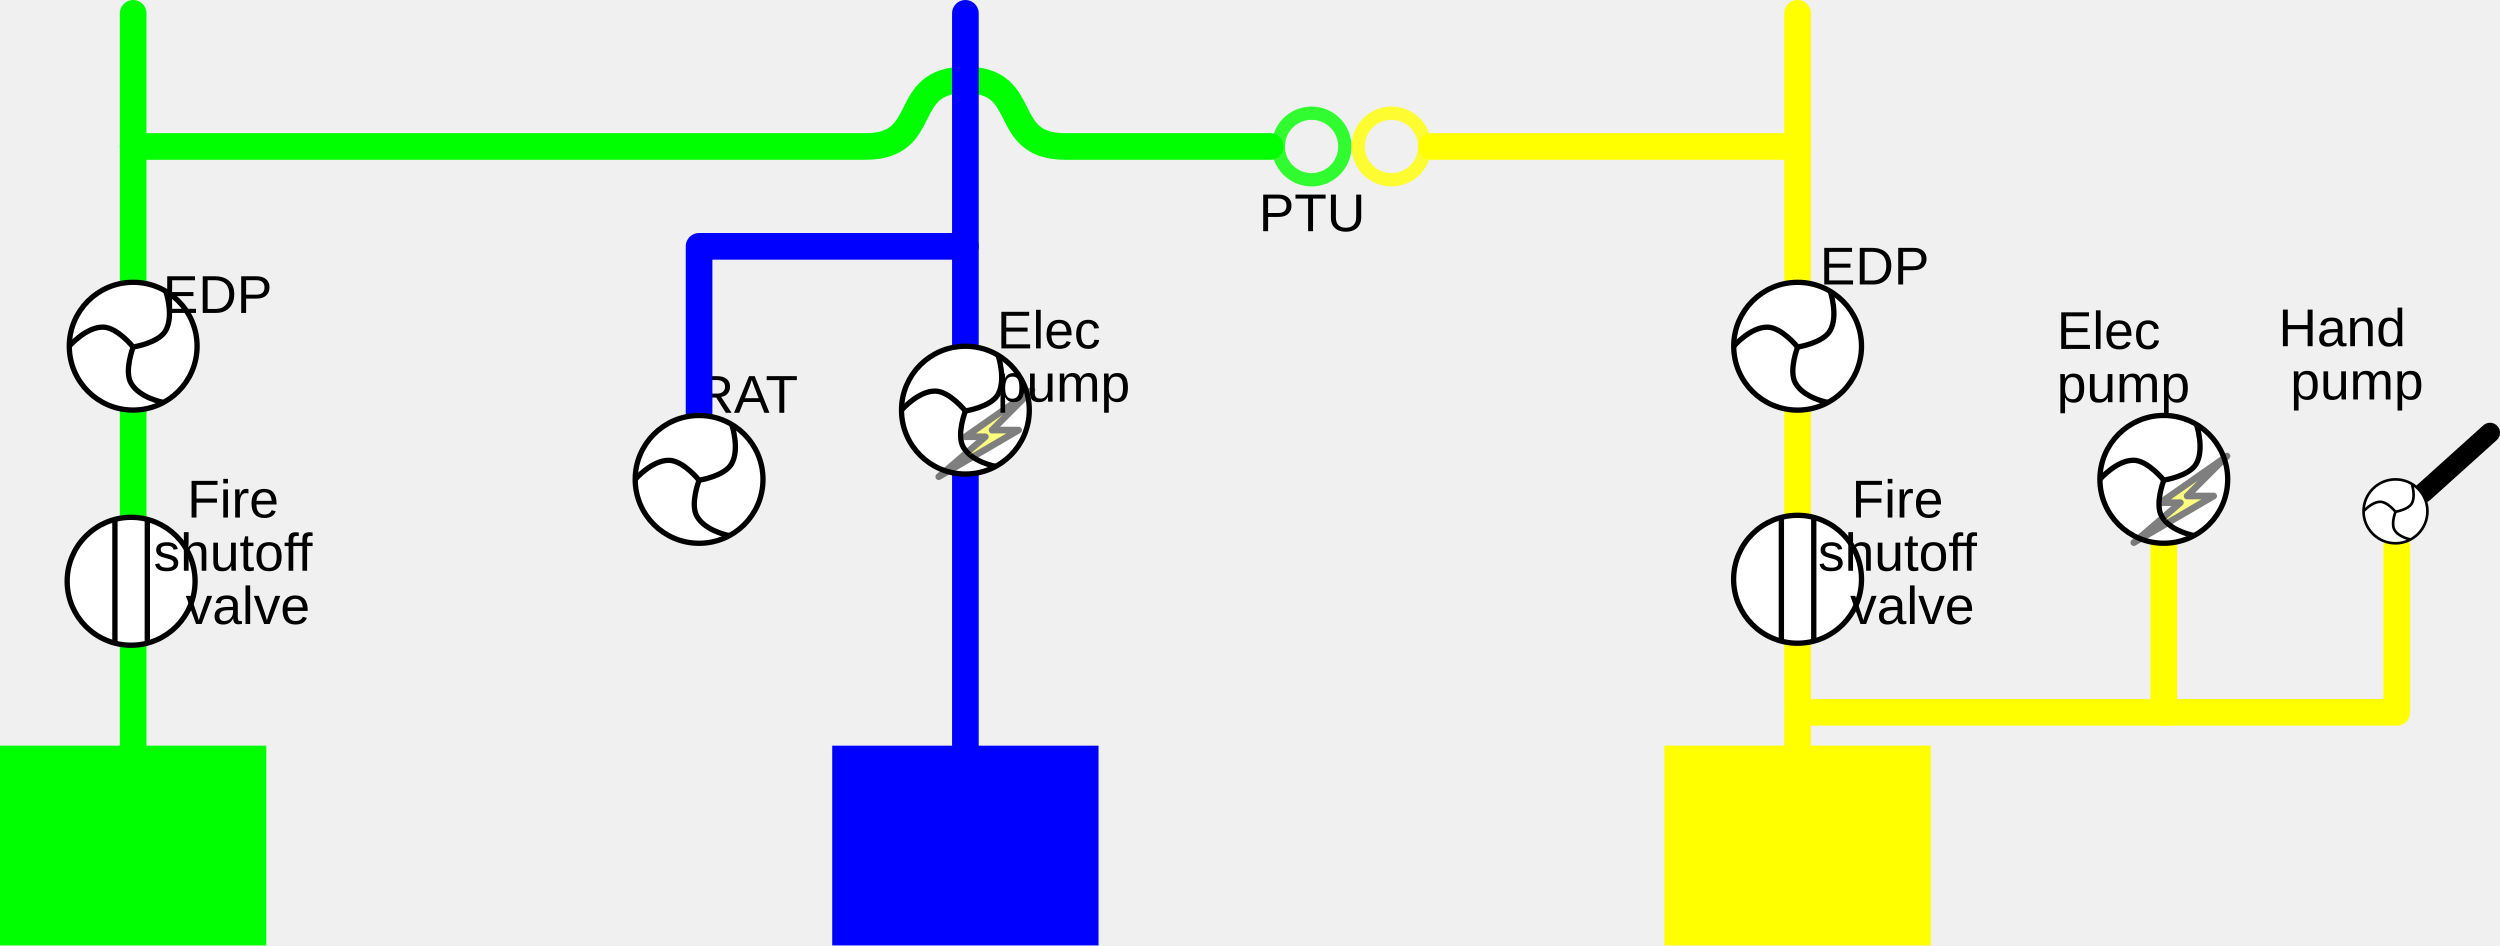
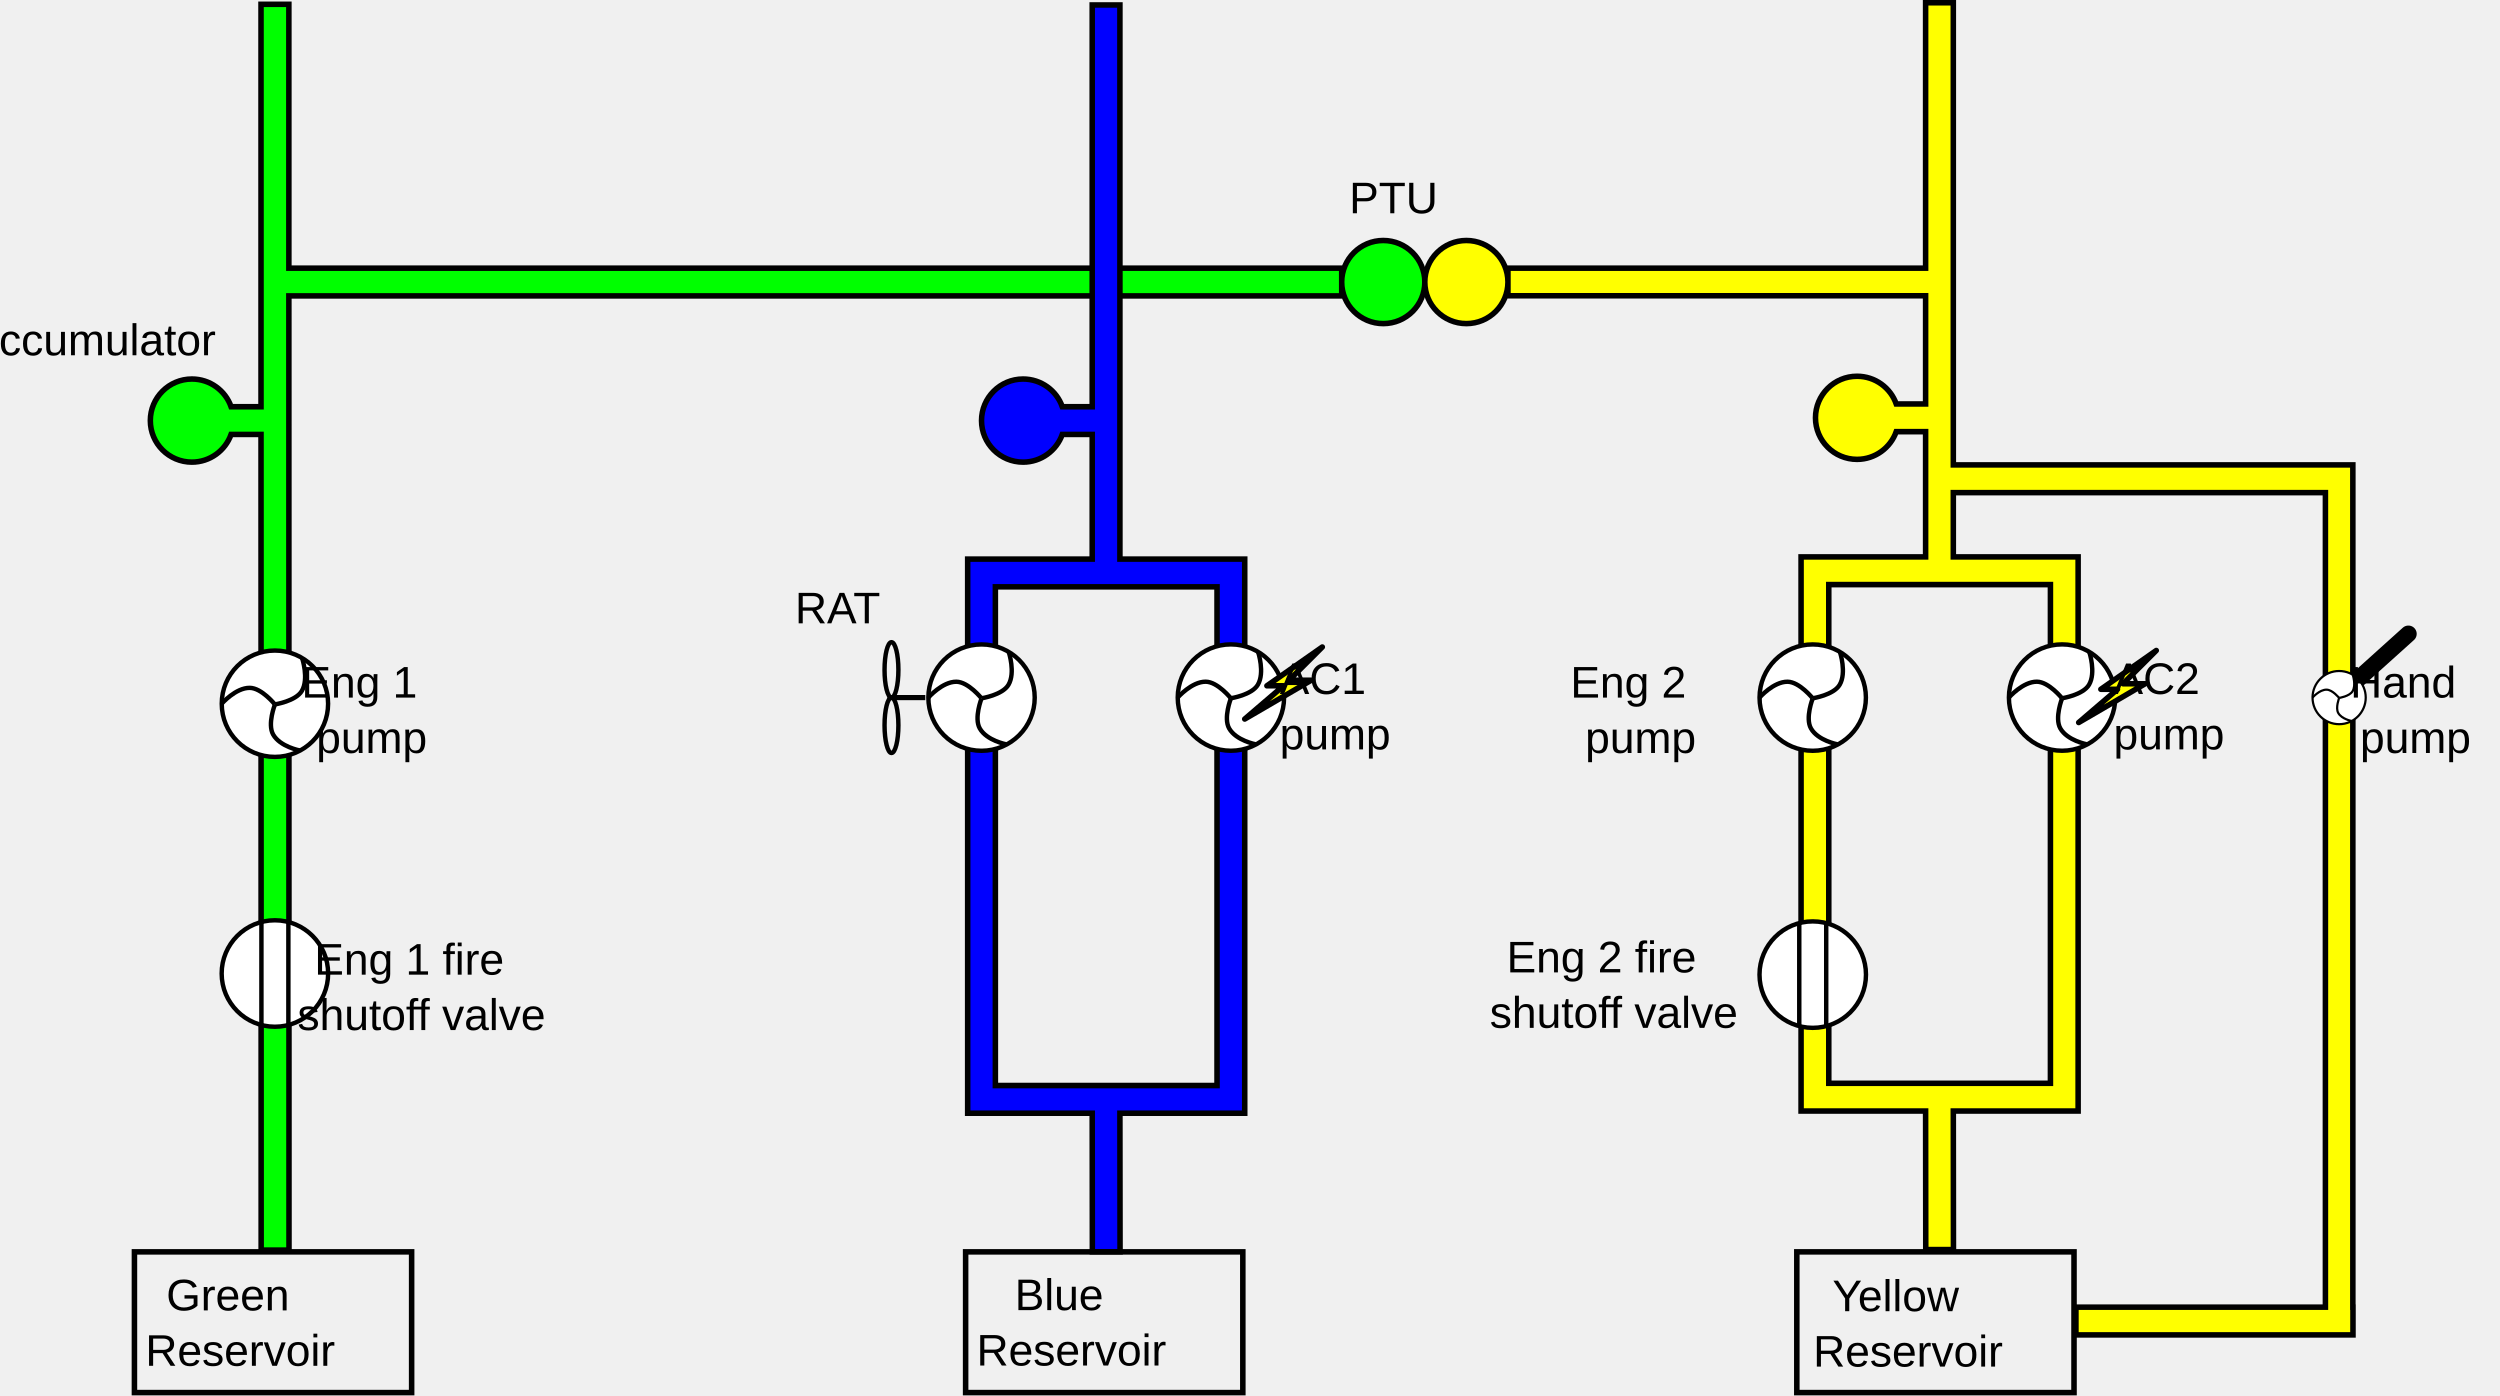
- <svg xmlns="http://www.w3.org/2000/svg" xmlns:xlink="http://www.w3.org/1999/xlink" version="1.0" width="469.375" height="177.5" id="svg2">
-   <defs id="defs4">
-     <linearGradient id="linearGradient5199">
-       <stop style="stop-color:#00ff00;stop-opacity:1" offset="0" id="stop5201" />
-       <stop style="stop-color:#ffff00;stop-opacity:1" offset="1" id="stop5203" />
-     </linearGradient>
-     <linearGradient x1="397.5" y1="230.487" x2="433.75" y2="230.487" id="linearGradient5205" xlink:href="#linearGradient5199" gradientUnits="userSpaceOnUse" />
-   </defs>
-   <g transform="translate(-162.5,-199.8622)" id="layer1">
-     <path d="M 400.99,227.362 C 400.99,227.362 381.25,227.362 362.5,227.362 C 350,227.362 356.25,214.862 343.75,214.862 C 331.25,214.862 337.5,227.362 325,227.362 C 281.25,227.362 184.375,227.362 187.5,227.362" style="opacity:1;color:#000000;fill:none;fill-opacity:1;fill-rule:nonzero;stroke:#00ff00;stroke-width:5;stroke-linecap:round;stroke-linejoin:round;marker:none;marker-start:none;marker-mid:none;marker-end:none;stroke-miterlimit:4;stroke-dasharray:none;stroke-dashoffset:0;stroke-opacity:1;visibility:visible;display:inline;overflow:visible;enable-background:accumulate" id="path5213" />
-     <rect width="50" height="37.5" x="162.5" y="339.862" style="opacity:1;color:#000000;fill:#00ff00;fill-opacity:1;fill-rule:nonzero;stroke-width:1;stroke-linecap:round;stroke-linejoin:round;marker:none;marker-start:none;marker-mid:none;marker-end:none;stroke-miterlimit:4;stroke-dasharray:2, 1, 0.5, 1;stroke-dashoffset:0;stroke-opacity:1;visibility:visible;display:inline;overflow:visible;enable-background:accumulate" id="rect4178" />
-     <rect width="50" height="37.5" x="318.75" y="339.862" style="opacity:1;color:#000000;fill:#0000ff;fill-opacity:1;fill-rule:nonzero;stroke-width:1;stroke-linecap:round;stroke-linejoin:round;marker:none;marker-start:none;marker-mid:none;marker-end:none;stroke-miterlimit:4;stroke-dasharray:2, 1, 0.5, 1;stroke-dashoffset:0;stroke-opacity:1;visibility:visible;display:inline;overflow:visible;enable-background:accumulate" id="rect4180" />
-     <rect width="50" height="37.5" x="475" y="339.862" style="opacity:1;color:#000000;fill:#ffff00;fill-opacity:1;fill-rule:nonzero;stroke-width:1;stroke-linecap:round;stroke-linejoin:round;marker:none;marker-start:none;marker-mid:none;marker-end:none;stroke-miterlimit:4;stroke-dasharray:2, 1, 0.5, 1;stroke-dashoffset:0;stroke-opacity:1;visibility:visible;display:inline;overflow:visible;enable-background:accumulate" id="rect4182" />
-     <path d="M 187.5,339.862 L 187.5,202.362" style="opacity:1;color:#000000;fill:none;fill-opacity:1;fill-rule:nonzero;stroke:#00ff00;stroke-width:5;stroke-linecap:round;stroke-linejoin:round;marker:none;marker-start:none;marker-mid:none;marker-end:none;stroke-miterlimit:4;stroke-dasharray:none;stroke-dashoffset:0;stroke-opacity:1;visibility:visible;display:inline;overflow:visible;enable-background:accumulate" id="path4194" />
-     <g transform="matrix(0.3036961,0,0,0.3036961,105.5063,141.2956)" id="g4168">
-       <path d="M 317 406.862 A 43.5 43.5 0 1 1  230,406.862 A 43.5 43.5 0 1 1  317 406.862 z" transform="matrix(0.908057,0,0,0.908057,21.64633,37.40783)" style="opacity:1;color:#000000;fill:#ffffff;fill-opacity:1;fill-rule:nonzero;stroke:#000000;stroke-width:3.623;stroke-linecap:round;stroke-linejoin:round;marker:none;marker-start:none;marker-mid:none;marker-end:none;stroke-miterlimit:4;stroke-dasharray:none;stroke-dashoffset:0;stroke-opacity:1;visibility:visible;display:inline;overflow:visible" id="path4170" />
-       <path d="M 270,407.362 C 270,407.362 285.497,404.998 290,397.362 C 295.327,388.329 290.232,373.057 290.232,373.057" style="fill:none;fill-opacity:0.75;fill-rule:evenodd;stroke:#000000;stroke-width:3.293px;stroke-linecap:butt;stroke-linejoin:miter;stroke-opacity:1" id="path4172" />
-       <path d="M 269.974,407.394 C 269.974,407.394 260.178,395.155 251.314,395.073 C 240.828,394.976 230.477,406.861 230.477,406.861" style="fill:none;fill-opacity:0.75;fill-rule:evenodd;stroke:#000000;stroke-width:3.293px;stroke-linecap:butt;stroke-linejoin:miter;stroke-opacity:1" id="path4174" />
-       <path d="M 270.014,407.4 C 270.014,407.4 264.313,422.003 268.674,429.721 C 273.834,438.851 288.461,441.583 288.461,441.583" style="fill:none;fill-opacity:0.75;fill-rule:evenodd;stroke:#000000;stroke-width:3.293px;stroke-linecap:butt;stroke-linejoin:miter;stroke-opacity:1" id="path4176" />
+ <svg xmlns="http://www.w3.org/2000/svg" xmlns:xlink="http://www.w3.org/1999/xlink" width="563.951" height="314.766" id="svg3259" version="1.0">
+   <defs id="defs3" />
+   <g id="layer1" transform="translate(-94.21387,-113.75)">
+     <text xml:space="preserve" style="font-size:10px;font-style:normal;font-weight:normal;text-align:center;text-anchor:middle;fill:#000000;fill-opacity:1;stroke:none;stroke-width:1px;stroke-linecap:butt;stroke-linejoin:miter;stroke-opacity:1;font-family:Arial" x="155.349" y="409.35" id="text3265">
+       <tspan id="tspan3267" x="155.349" y="409.35">Green</tspan>
+       <tspan x="155.349" y="421.85" id="tspan3269">Reservoir</tspan>
+     </text>
+     <rect style="fill:none;fill-opacity:1;stroke:#000000;stroke-width:1.25;stroke-miterlimit:4;stroke-dasharray:none;stroke-opacity:1" id="rect3287" width="62.532" height="31.745" x="124.539" y="396.146" />
+     <text xml:space="preserve" style="font-size:10px;font-style:normal;font-weight:normal;text-align:center;text-anchor:middle;fill:#000000;fill-opacity:1;stroke:none;stroke-width:1px;stroke-linecap:butt;stroke-linejoin:miter;stroke-opacity:1;font-family:Arial" x="342.849" y="409.289" id="text3271">
+       <tspan id="tspan3273" x="342.849" y="409.289">Blue</tspan>
+       <tspan x="342.849" y="421.789" id="tspan3277">Reservoir</tspan>
+     </text>
+     <text xml:space="preserve" style="font-size:10px;font-style:normal;font-weight:normal;text-align:center;text-anchor:middle;fill:#000000;fill-opacity:1;stroke:none;stroke-width:1px;stroke-linecap:butt;stroke-linejoin:miter;stroke-opacity:1;font-family:Arial" x="531.572" y="409.52" id="text3281">
+       <tspan id="tspan3283" x="531.572" y="409.52">Yellow</tspan>
+       <tspan x="531.572" y="422.02" id="tspan3285">Reservoir</tspan>
+     </text>
+     <path style="fill:#00ff00;fill-opacity:1;stroke:#000000;stroke-width:1.25;stroke-miterlimit:4;stroke-dasharray:none;stroke-dashoffset:0;stroke-opacity:1" d="M 153.094,114.719 L 153.094,205.5 L 146.344,205.5 C 145.06,201.852 141.585,199.25 137.5,199.25 C 132.325,199.25 128.125,203.45 128.125,208.625 C 128.125,213.8 132.325,218 137.5,218 C 141.575,218 145.052,215.384 146.344,211.75 L 153.094,211.75 L 153.125,395.75 L 159.406,395.75 L 159.375,180.5 L 396.875,180.5 L 396.875,177.375 L 396.875,174.25 L 159.375,174.25 L 159.375,114.719 L 153.094,114.719 z M 396.875,177.375 C 396.875,182.55 401.075,186.75 406.25,186.75 C 411.425,186.75 415.625,182.55 415.625,177.375 C 415.625,172.2 411.425,168 406.25,168 C 401.075,168 396.875,172.2 396.875,177.375 z " id="rect4308" />
+     <g id="g2845" transform="matrix(0.3039943,0,0,0.3039943,23.98769,209.5185)">
+       <path id="path2839" style="opacity:1;color:#000000;fill:#ffffff;fill-opacity:1;fill-rule:nonzero;stroke:#000000;stroke-width:3.62;stroke-linecap:round;stroke-linejoin:round;marker:none;marker-start:none;marker-mid:none;marker-end:none;stroke-miterlimit:4;stroke-dasharray:none;stroke-dashoffset:0;stroke-opacity:1;visibility:visible;display:inline;overflow:visible" transform="matrix(0.908057,0,0,0.908057,186.6465,37.90804)" d="M 317,406.862 C 317,430.887 297.524,450.362 273.5,450.362 C 249.476,450.362 230,430.887 230,406.862 C 230,382.838 249.476,363.362 273.5,363.362 C 297.524,363.362 317,382.838 317,406.862 z " />
+       <path id="path2841" style="fill:none;fill-opacity:0.75;fill-rule:evenodd;stroke:#000000;stroke-width:3.29px;stroke-linecap:butt;stroke-linejoin:miter;stroke-opacity:1" d="M 425,369.112 L 425,445.487" />
+       <path id="path2843" style="fill:none;fill-opacity:0.75;fill-rule:evenodd;stroke:#000000;stroke-width:3.29px;stroke-linecap:butt;stroke-linejoin:miter;stroke-opacity:1" d="M 445,368.987 L 445,445.362" />
    </g>
-     <path d="M 500,339.862 L 500,202.362" style="opacity:1;color:#000000;fill:none;fill-opacity:1;fill-rule:nonzero;stroke:#ffff00;stroke-width:5;stroke-linecap:round;stroke-linejoin:round;marker:none;marker-start:none;marker-mid:none;marker-end:none;stroke-miterlimit:4;stroke-dasharray:none;stroke-dashoffset:0;stroke-opacity:1;visibility:visible;display:inline;overflow:visible;enable-background:accumulate" id="path5165" />
-     <use transform="translate(312.4988,8.5039028e-3)" id="use5167" x="0" y="0" width="744.094" height="1052.362" xlink:href="#g4168" />
-     <text x="210.293" y="258.612" style="font-size:10px;font-style:normal;font-variant:normal;font-weight:normal;font-stretch:normal;text-align:center;line-height:100%;writing-mode:lr-tb;text-anchor:middle;fill:#000000;fill-opacity:1;stroke:none;stroke-width:1px;stroke-linecap:butt;stroke-linejoin:miter;stroke-opacity:1;font-family:Arial" id="text5169" xml:space="preserve">
-       <tspan x="210.293" y="258.612" id="tspan5171">EDP</tspan>
+     <g id="g4168" transform="matrix(0.3036961,0,0,0.3036961,74.23097,148.9334)">
+       <path id="path4170" style="opacity:1;color:#000000;fill:#ffffff;fill-opacity:1;fill-rule:nonzero;stroke:#000000;stroke-width:3.623;stroke-linecap:round;stroke-linejoin:round;marker:none;marker-start:none;marker-mid:none;marker-end:none;stroke-miterlimit:4;stroke-dasharray:none;stroke-dashoffset:0;stroke-opacity:1;visibility:visible;display:inline;overflow:visible" transform="matrix(0.908057,0,0,0.908057,21.64633,37.40783)" d="M 317,406.862 C 317,430.887 297.524,450.362 273.5,450.362 C 249.476,450.362 230,430.887 230,406.862 C 230,382.838 249.476,363.362 273.5,363.362 C 297.524,363.362 317,382.838 317,406.862 z " />
+       <path id="path4172" style="fill:none;fill-opacity:0.75;fill-rule:evenodd;stroke:#000000;stroke-width:3.293px;stroke-linecap:butt;stroke-linejoin:miter;stroke-opacity:1" d="M 270,407.362 C 270,407.362 285.497,404.998 290,397.362 C 295.327,388.329 290.232,373.057 290.232,373.057" />
+       <path id="path4174" style="fill:none;fill-opacity:0.75;fill-rule:evenodd;stroke:#000000;stroke-width:3.293px;stroke-linecap:butt;stroke-linejoin:miter;stroke-opacity:1" d="M 269.974,407.394 C 269.974,407.394 260.178,395.155 251.314,395.073 C 240.828,394.976 230.477,406.861 230.477,406.861" />
+       <path id="path4176" style="fill:none;fill-opacity:0.75;fill-rule:evenodd;stroke:#000000;stroke-width:3.293px;stroke-linecap:butt;stroke-linejoin:miter;stroke-opacity:1" d="M 270.014,407.4 C 270.014,407.4 264.313,422.003 268.674,429.721 C 273.834,438.851 288.461,441.583 288.461,441.583" />
+     </g>
+     <path style="fill:#0000ff;fill-opacity:1;stroke:#000000;stroke-width:1.25;stroke-miterlimit:4;stroke-dasharray:none;stroke-dashoffset:0;stroke-opacity:1" d="M 340.594,114.875 L 340.594,205.5 L 333.844,205.5 C 332.56,201.852 329.085,199.25 325,199.25 C 319.825,199.25 315.625,203.45 315.625,208.625 C 315.625,213.8 319.825,218 325,218 C 329.075,218 332.552,215.384 333.844,211.75 L 340.594,211.75 L 340.594,239.875 L 318.75,239.875 L 312.5,239.875 L 312.5,246.125 L 312.5,358.625 L 312.5,364.875 L 340.594,364.875 L 340.625,396.125 L 346.875,396.125 L 346.844,364.875 L 375,364.875 L 375,358.625 L 375,239.875 L 346.844,239.875 L 346.844,114.875 L 340.594,114.875 z M 318.75,246.125 L 340.594,246.125 L 346.844,246.125 L 368.75,246.125 L 368.75,358.625 L 318.75,358.625 L 318.75,246.125 z " id="rect4310" />
+     <rect style="fill:none;fill-opacity:1;stroke:#000000;stroke-width:1.25;stroke-miterlimit:4;stroke-dasharray:none;stroke-opacity:1" id="rect4356" width="62.532" height="31.745" x="312.039" y="396.146" />
+     <use x="0" y="0" xlink:href="#g4168" id="use4358" transform="translate(215.6504,-1.387816)" width="744.094" height="1052.362" />
+     <use x="0" y="0" xlink:href="#g4168" id="use4360" transform="translate(159.4004,-1.379311)" width="744.094" height="1052.362" />
+     <path id="path5277" style="opacity:1;color:#000000;fill:#ffff00;fill-opacity:1;fill-rule:nonzero;stroke:#000000;stroke-width:1.25;stroke-linecap:round;stroke-linejoin:round;marker:none;marker-start:none;marker-mid:none;marker-end:none;stroke-miterlimit:4;stroke-dasharray:none;stroke-dashoffset:0;stroke-opacity:1;visibility:visible;display:inline;overflow:visible;enable-background:accumulate" d="M 392.5,259.702 L 380,268.452 L 383.75,268.452 L 375,275.952 L 390,267.202 L 385,267.202 L 392.5,259.702 z " />
+     <path style="fill:#ffff00;fill-opacity:1;stroke:#000000;stroke-width:1.25;stroke-miterlimit:4;stroke-dasharray:none;stroke-dashoffset:0;stroke-opacity:1" d="M 528.594,114.375 L 528.594,174.25 L 434.375,174.25 L 434.375,177.375 L 434.375,180.469 L 528.594,180.469 L 528.594,204.875 L 521.969,204.875 C 520.685,201.227 517.21,198.625 513.125,198.625 C 507.95,198.625 503.75,202.825 503.75,208 C 503.75,213.175 507.95,217.375 513.125,217.375 C 517.2,217.375 520.677,214.759 521.969,211.125 L 528.594,211.125 L 528.594,239.375 L 506.75,239.375 L 500.5,239.375 L 500.5,245.625 L 500.5,358.125 L 500.5,364.375 L 528.594,364.375 L 528.625,395.625 L 534.875,395.625 L 534.844,364.375 L 563,364.375 L 563,358.125 L 563,239.375 L 534.844,239.375 L 534.844,224.875 L 618.781,224.875 L 618.781,408.625 L 562.5,408.625 L 562.5,414.875 L 625,414.875 L 625,408.625 L 624.969,408.625 L 624.969,218.625 L 621.25,218.625 L 534.844,218.625 L 534.844,114.375 L 528.594,114.375 z M 434.375,177.375 C 434.375,172.2 430.175,168 425,168 C 419.825,168 415.625,172.2 415.625,177.375 C 415.625,182.55 419.825,186.75 425,186.75 C 430.175,186.75 434.375,182.55 434.375,177.375 z M 506.75,245.625 L 528.594,245.625 L 534.844,245.625 L 556.75,245.625 L 556.75,358.125 L 506.75,358.125 L 506.75,245.625 z " id="path4362" />
+     <rect style="fill:none;fill-opacity:1;stroke:#000000;stroke-width:1.25;stroke-miterlimit:4;stroke-dasharray:none;stroke-opacity:1" id="rect4364" width="62.532" height="31.745" x="499.539" y="396.146" />
+     <path style="opacity:1;fill:none;fill-opacity:1;stroke:#000000;stroke-width:1;stroke-miterlimit:4;stroke-dasharray:none;stroke-dashoffset:0;stroke-opacity:1" id="path4366" d="M 296.875 264.862 A 1.562 6.25 0 1 1  293.75,264.862 A 1.562 6.25 0 1 1  296.875 264.862 z" />
+     <path style="opacity:1;fill:none;fill-opacity:1;stroke:#000000;stroke-width:1;stroke-miterlimit:4;stroke-dasharray:none;stroke-dashoffset:0;stroke-opacity:1" id="path4370" d="M 296.875 277.362 A 1.562 6.25 0 1 1  293.75,277.362 A 1.562 6.25 0 1 1  296.875 277.362 z" />
+     <path style="fill:none;fill-rule:evenodd;stroke:#000000;stroke-width:1.167px;stroke-linecap:butt;stroke-linejoin:miter;stroke-opacity:1" d="M 302.944,271.112 L 294.431,271.112" id="path4372" />
+     <use x="0" y="0" xlink:href="#g4168" id="use4374" transform="translate(346.8992,-1.379311)" width="744.094" height="1052.362" />
+     <use x="0" y="0" xlink:href="#g4168" id="use4376" transform="translate(403.1504,-1.387816)" width="744.094" height="1052.362" />
+     <use x="0" y="0" xlink:href="#path5277" id="use4378" transform="translate(188.125,0.7856426)" width="744.094" height="1052.362" />
+     <use x="0" y="0" xlink:href="#g2845" id="use4396" transform="translate(346.9073,0.2503925)" width="744.094" height="1052.362" />
+     <text xml:space="preserve" style="font-size:10px;font-style:normal;font-weight:normal;text-align:center;line-height:125%;writing-mode:lr-tb;text-anchor:middle;fill:#000000;fill-opacity:1;stroke:none;stroke-width:1px;stroke-linecap:butt;stroke-linejoin:miter;stroke-opacity:1;font-family:Arial" x="196.241" y="333.612" id="text4398">
+       <tspan x="196.241" y="333.612" id="tspan4402">Eng 1 fire</tspan>
+       <tspan x="196.241" y="346.112" id="tspan4406">shutoff valve</tspan>
    </text>
-     <text x="521.401" y="253.27" style="font-size:10px;font-style:normal;font-variant:normal;font-weight:normal;font-stretch:normal;text-align:center;line-height:100%;writing-mode:lr-tb;text-anchor:middle;fill:#000000;fill-opacity:1;stroke:none;stroke-width:1px;stroke-linecap:butt;stroke-linejoin:miter;stroke-opacity:1;font-family:Arial" id="text5173" xml:space="preserve">
-       <tspan x="521.401" y="253.27" id="tspan5175">EDP</tspan>
+     <text xml:space="preserve" style="font-size:10px;font-style:normal;font-weight:normal;text-align:center;line-height:125%;writing-mode:lr-tb;text-anchor:middle;fill:#000000;fill-opacity:1;stroke:none;stroke-width:1px;stroke-linecap:butt;stroke-linejoin:miter;stroke-opacity:1;font-family:Arial" x="465.2" y="333.112" id="text4412">
+       <tspan x="465.2" y="333.112" id="tspan4414">Eng 2 fire</tspan>
+       <tspan x="465.2" y="345.612" id="tspan4416">shutoff valve</tspan>
    </text>
-     <path d="M 500,333.612 L 568.75,333.612 L 568.75,302.362" style="opacity:1;color:#000000;fill:none;fill-opacity:1;fill-rule:nonzero;stroke:#ffff00;stroke-width:5;stroke-linecap:round;stroke-linejoin:round;marker:none;marker-start:none;marker-mid:none;marker-end:none;stroke-miterlimit:4;stroke-dasharray:none;stroke-dashoffset:0;stroke-opacity:1;visibility:visible;display:inline;overflow:visible;enable-background:accumulate" id="path5177" />
-     <path d="M 568.75,333.612 L 612.5,333.612 L 612.5,302.362" style="opacity:1;color:#000000;fill:none;fill-opacity:1;fill-rule:nonzero;stroke:#ffff00;stroke-width:5;stroke-linecap:round;stroke-linejoin:round;marker:none;marker-start:none;marker-mid:none;marker-end:none;stroke-miterlimit:4;stroke-dasharray:none;stroke-dashoffset:0;stroke-opacity:1;visibility:visible;display:inline;overflow:visible;enable-background:accumulate" id="path5179" />
-     <use transform="translate(381.2488,25)" id="use5181" x="0" y="0" width="744.094" height="1052.362" xlink:href="#g4168" />
-     <text x="568.12" y="265.375" style="font-size:10px;font-style:normal;font-variant:normal;font-weight:normal;font-stretch:normal;text-align:center;line-height:100%;writing-mode:lr-tb;text-anchor:middle;fill:#000000;fill-opacity:1;stroke:none;stroke-width:1px;stroke-linecap:butt;stroke-linejoin:miter;stroke-opacity:1;font-family:Arial" id="text5185" xml:space="preserve">
-       <tspan x="568.12" y="265.375" id="tspan5187">Elec</tspan>
-       <tspan x="568.12" y="275.375" id="tspan5189">pump</tspan>
+     <text xml:space="preserve" style="font-size:10px;font-style:normal;font-weight:normal;text-align:center;text-anchor:middle;fill:#000000;fill-opacity:1;stroke:none;stroke-width:1px;stroke-linecap:butt;stroke-linejoin:miter;stroke-opacity:1;font-family:Arial" x="290.122" y="254.362" id="text4418">
+       <tspan id="tspan4420" x="290.122" y="254.362">RAT</tspan>
    </text>
-     <text x="611.963" y="264.862" style="font-size:10px;font-style:normal;font-variant:normal;font-weight:normal;font-stretch:normal;text-align:center;line-height:100%;writing-mode:lr-tb;text-anchor:middle;fill:#000000;fill-opacity:1;stroke:none;stroke-width:1px;stroke-linecap:butt;stroke-linejoin:miter;stroke-opacity:1;font-family:Arial" id="text5191" xml:space="preserve">
-       <tspan x="611.963" y="264.862" id="tspan5193">Hand</tspan>
-       <tspan x="611.963" y="274.862" id="tspan5195">pump</tspan>
+     <text xml:space="preserve" style="font-size:10px;font-style:normal;font-weight:normal;text-align:center;text-anchor:middle;fill:#000000;fill-opacity:1;stroke:none;stroke-width:1px;stroke-linecap:butt;stroke-linejoin:miter;stroke-opacity:1;font-family:Arial" x="415.508" y="161.862" id="text4422">
+       <tspan id="tspan4424" x="415.508" y="161.862">PTU</tspan>
    </text>
-     <text x="415.781" y="243.27" style="font-size:10px;font-style:normal;font-variant:normal;font-weight:normal;font-stretch:normal;text-align:center;line-height:100%;writing-mode:lr-tb;text-anchor:middle;fill:#000000;fill-opacity:1;stroke:none;stroke-width:1px;stroke-linecap:butt;stroke-linejoin:miter;stroke-opacity:1;font-family:Arial" id="text5207" xml:space="preserve">
-       <tspan x="415.781" y="243.27" id="tspan5209">PTU</tspan>
+     <text xml:space="preserve" style="font-size:10px;font-style:normal;font-weight:normal;text-align:center;line-height:125%;writing-mode:lr-tb;text-anchor:middle;fill:#000000;fill-opacity:1;stroke:none;stroke-width:1px;stroke-linecap:butt;stroke-linejoin:miter;stroke-opacity:1;font-family:Arial" x="185" y="271.112" id="text4426">
+       <tspan id="tspan4428" x="185" y="271.112">Eng 1</tspan>
+       <tspan x="185" y="283.612" id="tspan4430">pump</tspan>
    </text>
-     <path d="M 431.25,227.362 C 437.5,227.362 500,227.362 500,227.362" style="opacity:1;color:#000000;fill:none;fill-opacity:1;fill-rule:nonzero;stroke:#ffff00;stroke-width:5;stroke-linecap:round;stroke-linejoin:round;marker:none;marker-start:none;marker-mid:none;marker-end:none;stroke-miterlimit:4;stroke-dasharray:none;stroke-dashoffset:0;stroke-opacity:1;visibility:visible;display:inline;overflow:visible;enable-background:accumulate" id="path5211" />
-     <g transform="matrix(0.3039943,0,0,0.3039943,54.88004,185.1588)" id="g2845">
-       <path d="M 317 406.862 A 43.5 43.5 0 1 1  230,406.862 A 43.5 43.5 0 1 1  317 406.862 z" transform="matrix(0.908057,0,0,0.908057,186.6465,37.90804)" style="opacity:1;color:#000000;fill:#ffffff;fill-opacity:1;fill-rule:nonzero;stroke:#000000;stroke-width:3.62;stroke-linecap:round;stroke-linejoin:round;marker:none;marker-start:none;marker-mid:none;marker-end:none;stroke-miterlimit:4;stroke-dasharray:none;stroke-dashoffset:0;stroke-opacity:1;visibility:visible;display:inline;overflow:visible" id="path2839" />
-       <path d="M 425,369.112 L 425,445.487" style="fill:none;fill-opacity:0.75;fill-rule:evenodd;stroke:#000000;stroke-width:3.29px;stroke-linecap:butt;stroke-linejoin:miter;stroke-opacity:1" id="path2841" />
-       <path d="M 445,368.987 L 445,445.362" style="fill:none;fill-opacity:0.75;fill-rule:evenodd;stroke:#000000;stroke-width:3.29px;stroke-linecap:butt;stroke-linejoin:miter;stroke-opacity:1" id="path2843" />
+     <text xml:space="preserve" style="font-size:10px;font-style:normal;font-weight:normal;text-align:center;line-height:125%;writing-mode:lr-tb;text-anchor:middle;fill:#000000;fill-opacity:1;stroke:none;stroke-width:1px;stroke-linecap:butt;stroke-linejoin:miter;stroke-opacity:1;font-family:Arial" x="471.25" y="271.112" id="text4432">
+       <tspan id="tspan4434" x="471.25" y="271.112">Eng 2</tspan>
+       <tspan x="471.25" y="283.612" id="tspan4436">pump</tspan>
+     </text>
+     <text xml:space="preserve" style="font-size:10px;font-style:normal;font-weight:normal;text-align:center;text-anchor:middle;fill:#000000;fill-opacity:1;stroke:none;stroke-width:1px;stroke-linecap:butt;stroke-linejoin:miter;stroke-opacity:1;font-family:Arial" x="122.051" y="193.895" id="text4452">
+       <tspan id="tspan4454" x="122.051" y="193.895">Accumulator</tspan>
+     </text>
+     <g id="g4476">
+       <path d="M 625,267.987 L 637.5,256.737" style="color:#000000;fill:none;fill-opacity:1;fill-rule:nonzero;stroke:#000000;stroke-width:3.75;stroke-linecap:round;stroke-linejoin:round;marker:none;marker-start:none;marker-mid:none;marker-end:none;stroke-miterlimit:4;stroke-dasharray:none;stroke-dashoffset:0;stroke-opacity:1;visibility:visible;display:inline;overflow:visible;enable-background:accumulate" id="path7221" />
+       <g id="use5183" transform="matrix(0.1518554,0,0,0.1518554,580.8759,209.3298)">
+         <path id="path4468" style="opacity:1;color:#000000;fill:#ffffff;fill-opacity:1;fill-rule:nonzero;stroke:#000000;stroke-width:3.623;stroke-linecap:round;stroke-linejoin:round;marker:none;marker-start:none;marker-mid:none;marker-end:none;stroke-miterlimit:4;stroke-dasharray:none;stroke-dashoffset:0;stroke-opacity:1;visibility:visible;display:inline;overflow:visible" transform="matrix(0.908057,0,0,0.908057,21.64633,37.40783)" d="M 317,406.862 C 317,430.887 297.524,450.362 273.5,450.362 C 249.476,450.362 230,430.887 230,406.862 C 230,382.838 249.476,363.362 273.5,363.362 C 297.524,363.362 317,382.838 317,406.862 z " />
+         <path id="path4470" style="fill:none;fill-opacity:0.75;fill-rule:evenodd;stroke:#000000;stroke-width:3.293px;stroke-linecap:butt;stroke-linejoin:miter;stroke-opacity:1" d="M 270,407.362 C 270,407.362 285.497,404.998 290,397.362 C 295.327,388.329 290.232,373.057 290.232,373.057" />
+         <path id="path4472" style="fill:none;fill-opacity:0.75;fill-rule:evenodd;stroke:#000000;stroke-width:3.293px;stroke-linecap:butt;stroke-linejoin:miter;stroke-opacity:1" d="M 269.974,407.394 C 269.974,407.394 260.178,395.155 251.314,395.073 C 240.828,394.976 230.477,406.861 230.477,406.861" />
+         <path id="path4474" style="fill:none;fill-opacity:0.75;fill-rule:evenodd;stroke:#000000;stroke-width:3.293px;stroke-linecap:butt;stroke-linejoin:miter;stroke-opacity:1" d="M 270.014,407.4 C 270.014,407.4 264.313,422.003 268.674,429.721 C 273.834,438.851 288.461,441.583 288.461,441.583" />
+       </g>
    </g>
-     <use transform="translate(312.8749,-0.3748752)" id="use5239" x="0" y="0" width="744.094" height="1052.362" xlink:href="#g2845" />
-     <text x="215.977" y="297.02" style="font-size:10px;font-style:normal;font-variant:normal;font-weight:normal;font-stretch:normal;text-align:center;line-height:100%;writing-mode:lr-tb;text-anchor:middle;fill:#000000;fill-opacity:1;stroke:none;stroke-width:1px;stroke-linecap:butt;stroke-linejoin:miter;stroke-opacity:1;font-family:Arial" id="text5241" xml:space="preserve">
-       <tspan x="215.977" y="297.02" id="tspan5243">Fire</tspan>
-       <tspan x="215.977" y="307.02" id="tspan5273">shutoff</tspan>
-       <tspan x="215.977" y="317.02" id="tspan5245">valve</tspan>
+     <text xml:space="preserve" style="font-size:10px;font-style:normal;font-weight:normal;text-align:center;text-anchor:middle;fill:#000000;fill-opacity:1;stroke:none;stroke-width:1px;stroke-linecap:butt;stroke-linejoin:miter;stroke-opacity:1;font-family:Arial" x="646.041" y="271.112" id="text4484">
+       <tspan id="tspan4486" x="646.041" y="271.112">Hand</tspan>
+       <tspan x="646.041" y="283.612" id="tspan4488">pump</tspan>
    </text>
-     <text x="528.477" y="297.02" style="font-size:10px;font-style:normal;font-variant:normal;font-weight:normal;font-stretch:normal;text-align:center;line-height:100%;writing-mode:lr-tb;text-anchor:middle;fill:#000000;fill-opacity:1;stroke:none;stroke-width:1px;stroke-linecap:butt;stroke-linejoin:miter;stroke-opacity:1;font-family:Arial" id="text5247" xml:space="preserve">
-       <tspan x="528.477" y="297.02" id="tspan5249">Fire</tspan>
-       <tspan x="528.477" y="307.02" id="tspan5275">shutoff</tspan>
-       <tspan x="528.477" y="317.02" id="tspan5251">valve</tspan>
+     <text xml:space="preserve" style="font-size:10px;font-style:normal;font-weight:normal;text-align:center;text-anchor:middle;fill:#000000;fill-opacity:1;stroke:none;stroke-width:1px;stroke-linecap:butt;stroke-linejoin:miter;stroke-opacity:1;font-family:Arial" x="402.344" y="270.302" id="text4490">
+       <tspan id="tspan4492" x="402.344" y="270.302">AC1</tspan>
+       <tspan x="402.344" y="282.802" id="tspan4494">pump</tspan>
    </text>
-     <path d="M 343.75,339.862 L 343.75,202.362" style="opacity:1;color:#000000;fill:none;fill-opacity:1;fill-rule:nonzero;stroke:#0000ff;stroke-width:5;stroke-linecap:round;stroke-linejoin:round;marker:none;marker-start:none;marker-mid:none;marker-end:none;stroke-miterlimit:4;stroke-dasharray:none;stroke-dashoffset:0;stroke-opacity:1;visibility:visible;display:inline;overflow:visible;enable-background:accumulate" id="path5253" />
-     <use transform="translate(156.25,12.00851)" id="use5257" x="0" y="0" width="744.094" height="1052.362" xlink:href="#g4168" />
-     <text x="369.126" y="265.27" style="font-size:10px;font-style:normal;font-variant:normal;font-weight:normal;font-stretch:normal;text-align:center;line-height:100%;writing-mode:lr-tb;text-anchor:middle;fill:#000000;fill-opacity:1;stroke:none;stroke-width:1px;stroke-linecap:butt;stroke-linejoin:miter;stroke-opacity:1;font-family:Arial" id="text5259" xml:space="preserve">
-       <tspan x="369.126" y="265.27" id="tspan5261">Elec</tspan>
-       <tspan x="369.126" y="275.27" id="tspan5263">pump</tspan>
+     <text xml:space="preserve" style="font-size:10px;font-style:normal;font-weight:normal;text-align:center;text-anchor:middle;fill:#000000;fill-opacity:1;stroke:none;stroke-width:1px;stroke-linecap:butt;stroke-linejoin:miter;stroke-opacity:1;font-family:Arial" x="590.434" y="270.302" id="text4496">
+       <tspan id="tspan4498" x="590.434" y="270.302">AC2</tspan>
+       <tspan x="590.434" y="282.802" id="tspan4500">pump</tspan>
    </text>
-     <text x="309.658" y="277.362" style="font-size:10px;font-style:normal;font-variant:normal;font-weight:normal;font-stretch:normal;text-align:center;line-height:100%;writing-mode:lr-tb;text-anchor:middle;fill:#000000;fill-opacity:1;stroke:none;stroke-width:1px;stroke-linecap:butt;stroke-linejoin:miter;stroke-opacity:1;font-family:Arial" id="text5269" xml:space="preserve">
-       <tspan x="309.658" y="277.362" id="tspan5271">RAT</tspan>
-     </text>
-     <path d="M 356.25,273.112 L 343.75,281.862 L 347.5,281.862 L 338.75,289.362 L 353.75,280.612 L 348.75,280.612 L 356.25,273.112 z " style="opacity:0.5;color:#000000;fill:#ffff00;fill-opacity:1;fill-rule:nonzero;stroke:#000000;stroke-width:1.25;stroke-linecap:round;stroke-linejoin:round;marker:none;marker-start:none;marker-mid:none;marker-end:none;stroke-miterlimit:4;stroke-dasharray:none;stroke-dashoffset:0;stroke-opacity:1;visibility:visible;display:inline;overflow:visible;enable-background:accumulate" id="path5277" />
-     <use transform="translate(224.375,12.375)" id="use7219" x="0" y="0" width="744.094" height="1052.362" xlink:href="#path5277" />
-     <path d="M 617.5,292.362 L 630,281.112" style="opacity:1;color:#000000;fill:none;fill-opacity:1;fill-rule:nonzero;stroke:#000000;stroke-width:3.75;stroke-linecap:round;stroke-linejoin:round;marker:none;marker-start:none;marker-mid:none;marker-end:none;stroke-miterlimit:4;stroke-dasharray:none;stroke-dashoffset:0;stroke-opacity:1;visibility:visible;display:inline;overflow:visible;enable-background:accumulate" id="path7221" />
-     <use transform="matrix(0.5000241,0,0,0.5000241,518.4954,163.4289)" id="use5183" x="0" y="0" width="744.094" height="1052.362" xlink:href="#g4168" />
-     <path d="M 343.75,246.112 L 293.75,246.112 L 293.75,277.362" style="opacity:1;color:#000000;fill:none;fill-opacity:1;fill-rule:nonzero;stroke:#0000ff;stroke-width:5;stroke-linecap:round;stroke-linejoin:round;marker:none;marker-start:none;marker-mid:none;marker-end:none;stroke-miterlimit:4;stroke-dasharray:none;stroke-dashoffset:0;stroke-opacity:1;visibility:visible;display:inline;overflow:visible;enable-background:accumulate" id="path8192" />
-     <use transform="translate(106.25,25.00851)" id="use5267" x="0" y="0" width="744.094" height="1052.362" xlink:href="#g4168" />
-     <path d="M 412.5 227.362 A 6.25 6.25 0 1 1  400,227.362 A 6.25 6.25 0 1 1  412.5 227.362 z" transform="translate(2.5,0)" style="opacity:0.8;color:#000000;fill:none;fill-opacity:1;fill-rule:nonzero;stroke:#00ff00;stroke-width:2.5;stroke-linecap:round;stroke-linejoin:round;marker:none;marker-start:none;marker-mid:none;marker-end:none;stroke-miterlimit:4;stroke-dasharray:none;stroke-dashoffset:0;stroke-opacity:1;visibility:visible;display:inline;overflow:visible;enable-background:accumulate" id="path2224" />
-     <path d="M 412.5 227.362 A 6.25 6.25 0 1 1  400,227.362 A 6.25 6.25 0 1 1  412.5 227.362 z" transform="translate(17.5,0)" style="opacity:0.8;color:#000000;fill:none;fill-opacity:1;fill-rule:nonzero;stroke:#ffff00;stroke-width:2.5;stroke-linecap:round;stroke-linejoin:round;marker:none;marker-start:none;marker-mid:none;marker-end:none;stroke-miterlimit:4;stroke-dasharray:none;stroke-dashoffset:0;stroke-opacity:1;visibility:visible;display:inline;overflow:visible;enable-background:accumulate" id="path2226" />
  </g>
</svg>
